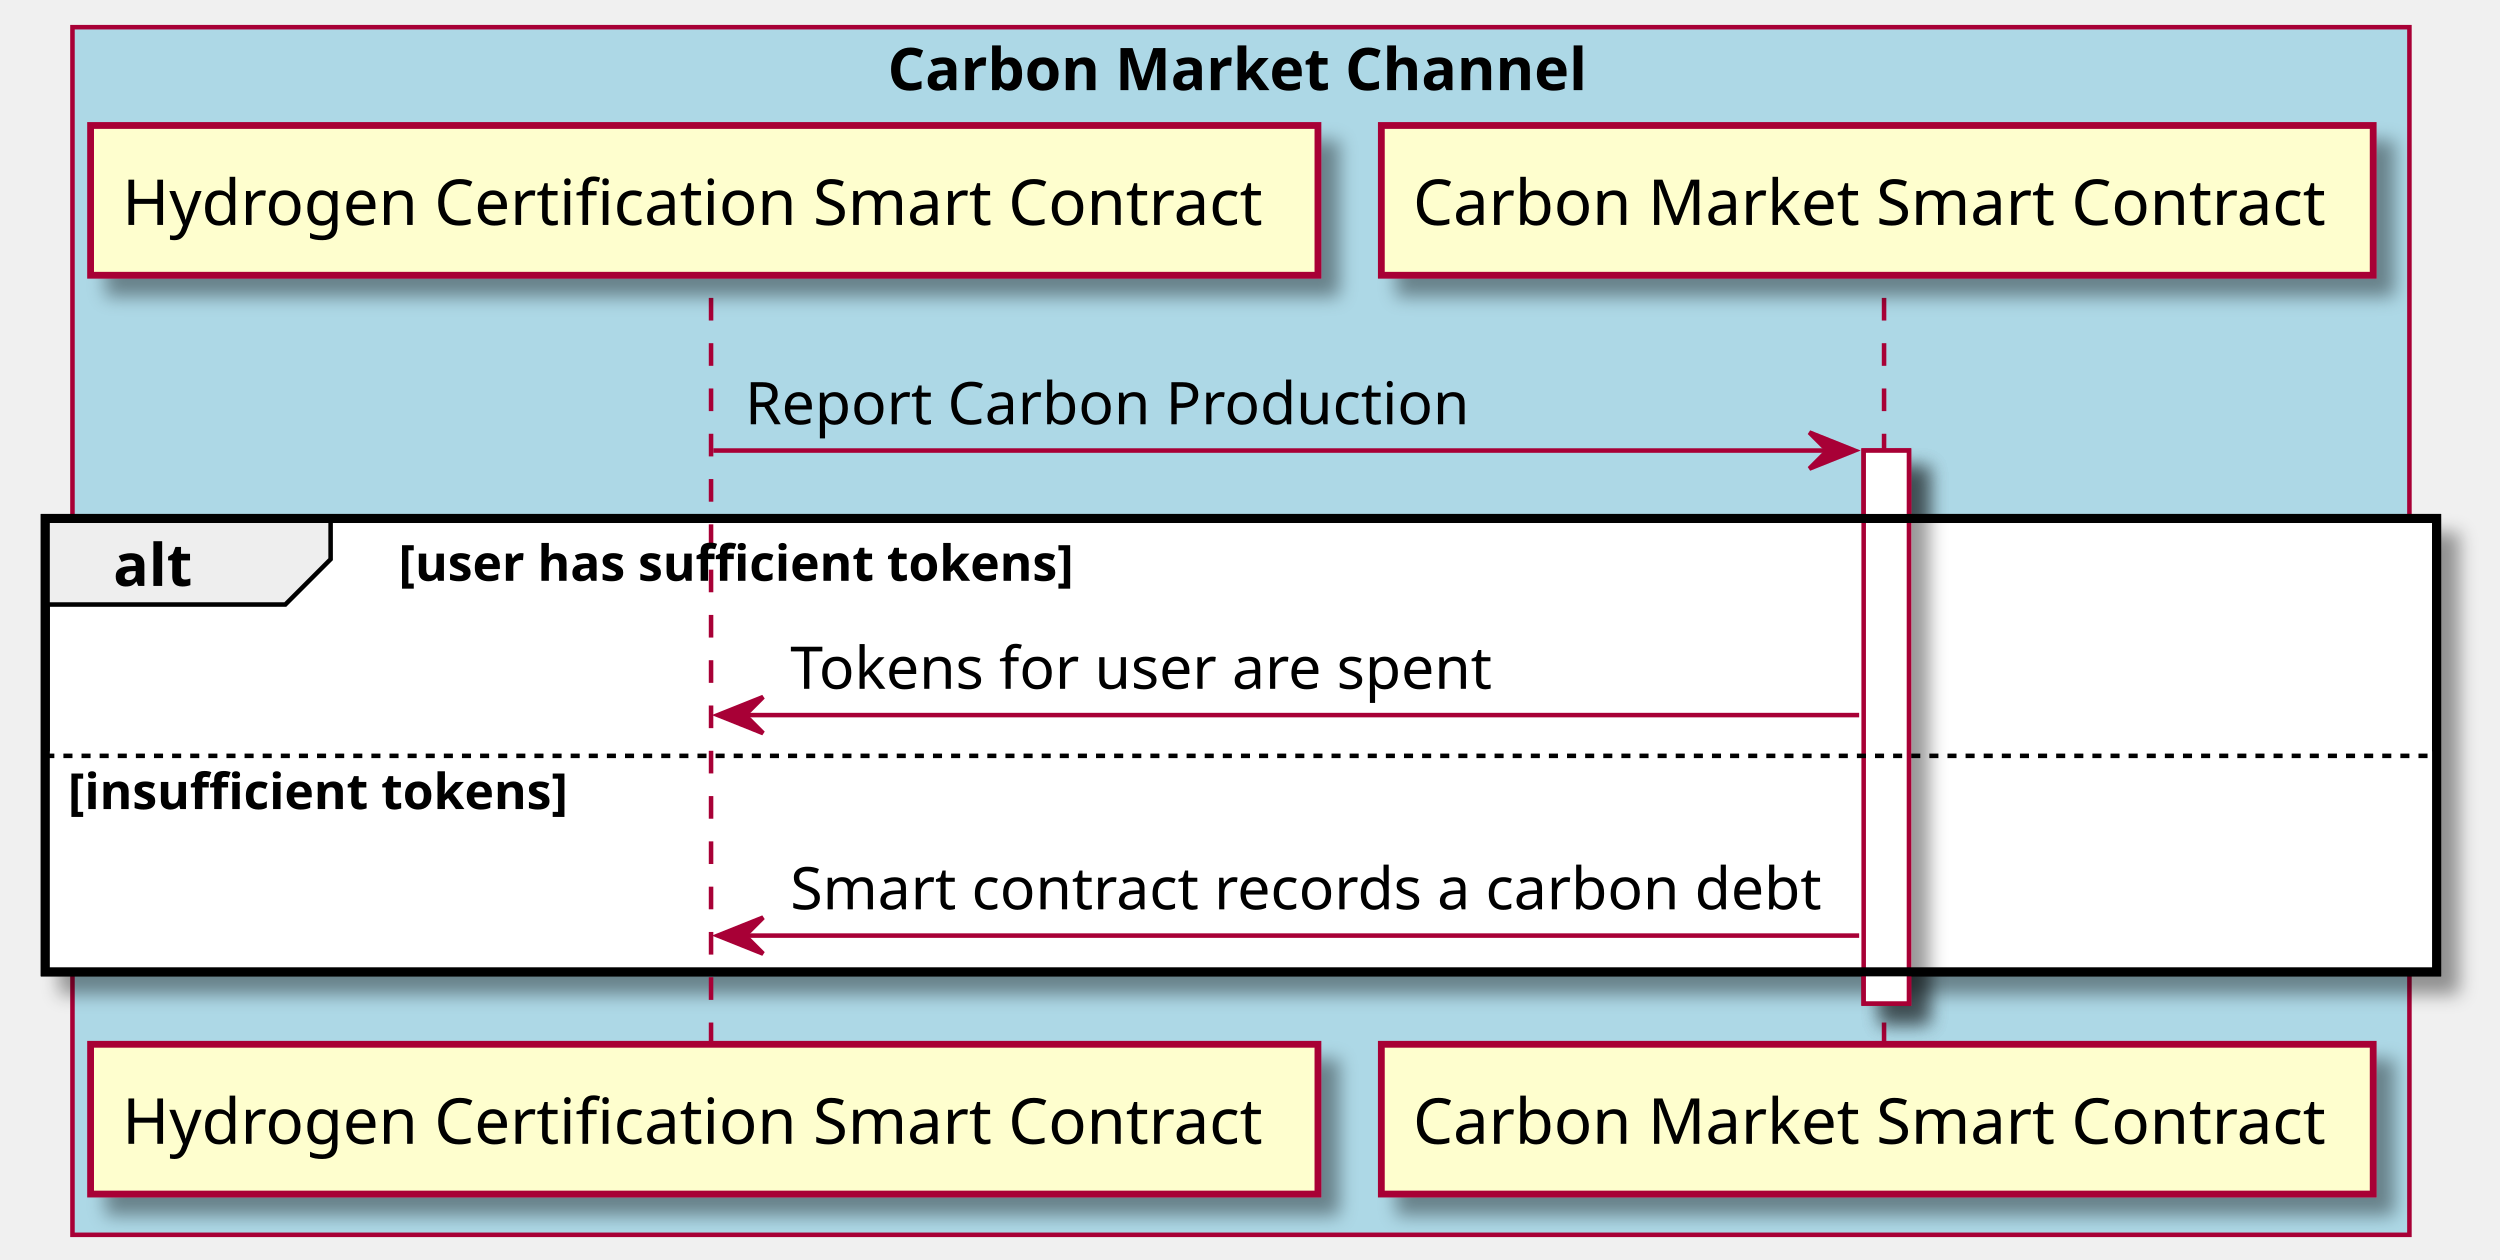
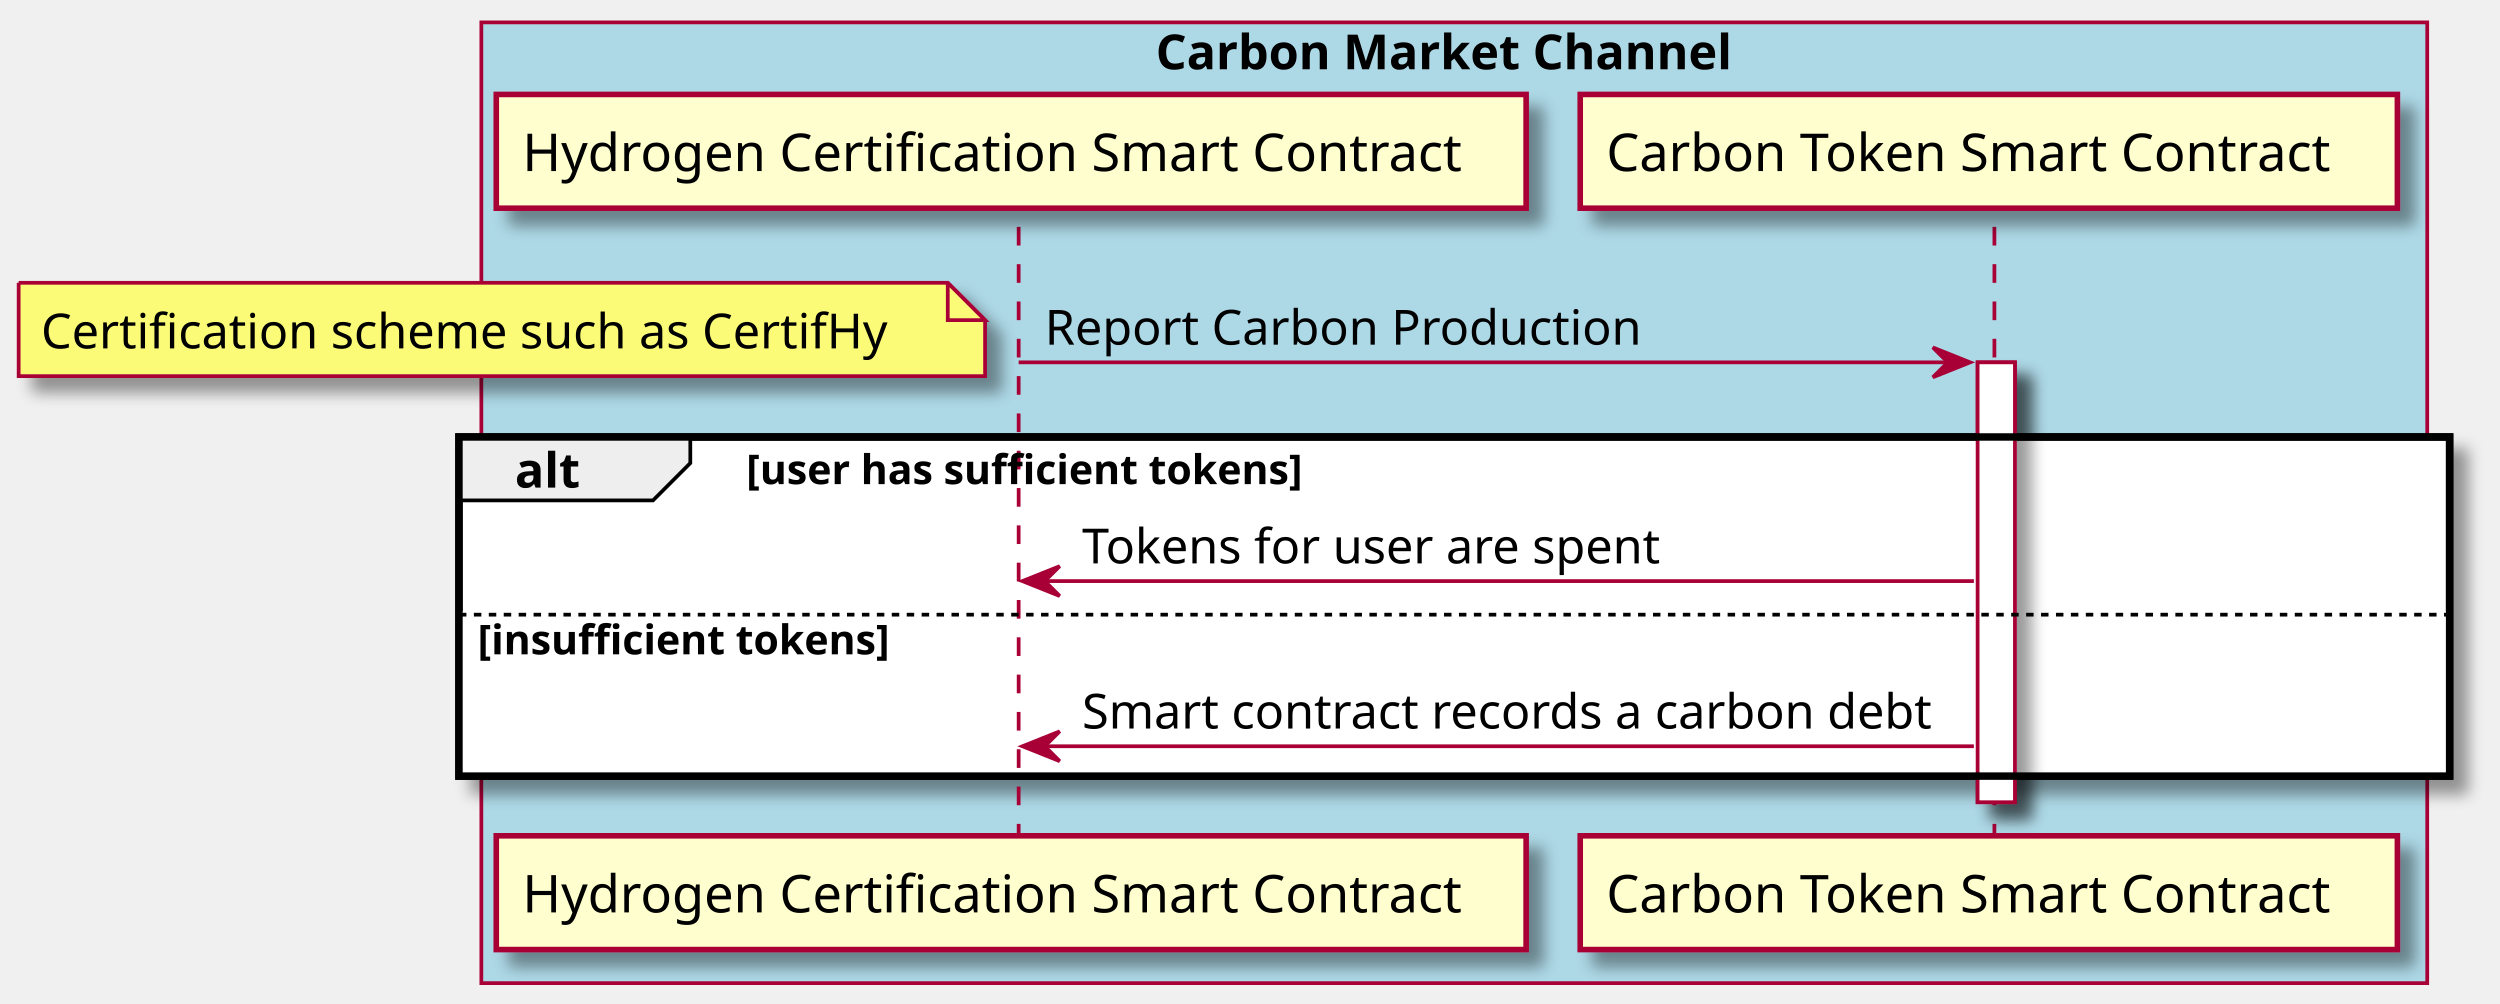
- <svg xmlns="http://www.w3.org/2000/svg" contentScriptType="application/ecmascript" contentStyleType="text/css" height="278px" preserveAspectRatio="none" style="width:552px;height:278px;" version="1.1" viewBox="0 0 552 278" width="552px" zoomAndPan="magnify">
+ <svg xmlns="http://www.w3.org/2000/svg" contentScriptType="application/ecmascript" contentStyleType="text/css" height="269px" preserveAspectRatio="none" style="width:670px;height:269px;" version="1.1" viewBox="0 0 670 269" width="670px" zoomAndPan="magnify">
  <defs>
-     <filter height="300%" id="fgc4a11gdn4mj" width="300%" x="-1" y="-1">
+     <filter height="300%" id="fmxnmzvkeb8oo" width="300%" x="-1" y="-1">
      <feGaussianBlur result="blurOut" stdDeviation="2.0" />
      <feColorMatrix in="blurOut" result="blurOut2" type="matrix" values="0 0 0 0 0 0 0 0 0 0 0 0 0 0 0 0 0 0 .4 0" />
      <feOffset dx="4.0" dy="4.0" in="blurOut2" result="blurOut3" />
      <feBlend in="SourceGraphic" in2="blurOut3" mode="normal" />
    </filter>
  </defs>
  <g>
-     <rect fill="#ADD8E6" height="266.648" style="stroke:#A80036;stroke-width:1.0;" width="516" x="16" y="6" />
-     <text fill="#000000" font-family="sans-serif" font-size="13" font-weight="bold" lengthAdjust="spacing" textLength="156" x="196" y="19.897">Carbon Market Channel</text>
-     <rect fill="#FFFFFF" filter="url(#fgc4a11gdn4mj)" height="122.1" style="stroke:#A80036;stroke-width:1.0;" width="10" x="411.5" y="99.48" />
-     <rect fill="#FFFFFF" filter="url(#fgc4a11gdn4mj)" height="100.1" style="stroke:#000000;stroke-width:2.0;" width="528" x="10" y="114.48" />
-     <rect fill="#FFFFFF" height="48.688" style="stroke:none;stroke-width:1.0;" width="528" x="10" y="165.892" />
-     <line style="stroke:#A80036;stroke-width:1.0;stroke-dasharray:5.0,5.0;" x1="157" x2="157" y1="65.774" y2="231.58" />
-     <line style="stroke:#A80036;stroke-width:1.0;stroke-dasharray:5.0,5.0;" x1="416" x2="416" y1="65.774" y2="231.58" />
-     <rect fill="#FEFECE" filter="url(#fgc4a11gdn4mj)" height="33.068" style="stroke:#A80036;stroke-width:1.5;" width="271" x="20" y="27.706" />
-     <text fill="#000000" font-family="sans-serif" font-size="14" lengthAdjust="spacing" textLength="257" x="27" y="49.672">Hydrogen Certification Smart Contract</text>
-     <rect fill="#FEFECE" filter="url(#fgc4a11gdn4mj)" height="33.068" style="stroke:#A80036;stroke-width:1.5;" width="271" x="20" y="230.58" />
-     <text fill="#000000" font-family="sans-serif" font-size="14" lengthAdjust="spacing" textLength="257" x="27" y="252.546">Hydrogen Certification Smart Contract</text>
-     <rect fill="#FEFECE" filter="url(#fgc4a11gdn4mj)" height="33.068" style="stroke:#A80036;stroke-width:1.5;" width="219" x="305" y="27.706" />
-     <text fill="#000000" font-family="sans-serif" font-size="14" lengthAdjust="spacing" textLength="205" x="312" y="49.672">Carbon Market Smart Contract</text>
-     <rect fill="#FEFECE" filter="url(#fgc4a11gdn4mj)" height="33.068" style="stroke:#A80036;stroke-width:1.5;" width="219" x="305" y="230.58" />
-     <text fill="#000000" font-family="sans-serif" font-size="14" lengthAdjust="spacing" textLength="205" x="312" y="252.546">Carbon Market Smart Contract</text>
-     <rect fill="#FFFFFF" filter="url(#fgc4a11gdn4mj)" height="122.1" style="stroke:#A80036;stroke-width:1.0;" width="10" x="411.5" y="99.48" />
-     <polygon fill="#A80036" points="399.5,95.48,409.5,99.48,399.5,103.48,403.5,99.48" style="stroke:#A80036;stroke-width:1.0;" />
-     <line style="stroke:#A80036;stroke-width:1.0;" x1="157.5" x2="405.5" y1="99.48" y2="99.48" />
-     <text fill="#000000" font-family="sans-serif" font-size="13" lengthAdjust="spacing" textLength="158" x="164.5" y="93.671">Report Carbon Production</text>
-     <path d="M10,114.48 L73,114.48 L73,123.48 L63,133.48 L10,133.48 L10,114.48 " fill="#EEEEEE" style="stroke:#000000;stroke-width:1.0;" />
-     <rect fill="none" height="100.1" style="stroke:#000000;stroke-width:2.0;" width="528" x="10" y="114.48" />
-     <text fill="#000000" font-family="sans-serif" font-size="13" font-weight="bold" lengthAdjust="spacing" textLength="18" x="25" y="129.377">alt</text>
-     <text fill="#000000" font-family="sans-serif" font-size="11" font-weight="bold" lengthAdjust="spacing" textLength="149" x="88" y="128.239">[user has sufficient tokens]</text>
-     <polygon fill="#A80036" points="168.5,153.892,158.5,157.892,168.5,161.892,164.5,157.892" style="stroke:#A80036;stroke-width:1.0;" />
-     <line style="stroke:#A80036;stroke-width:1.0;" x1="162.5" x2="410.5" y1="157.892" y2="157.892" />
-     <text fill="#000000" font-family="sans-serif" font-size="13" lengthAdjust="spacing" textLength="151" x="174.5" y="152.083">Tokens for user are spent</text>
-     <line style="stroke:#000000;stroke-width:1.0;stroke-dasharray:2.0,2.0;" x1="10" x2="538" y1="166.892" y2="166.892" />
-     <text fill="#000000" font-family="sans-serif" font-size="11" font-weight="bold" lengthAdjust="spacing" textLength="110" x="15" y="178.651">[insufficient tokens]</text>
-     <polygon fill="#A80036" points="168.5,202.58,158.5,206.58,168.5,210.58,164.5,206.58" style="stroke:#A80036;stroke-width:1.0;" />
-     <line style="stroke:#A80036;stroke-width:1.0;" x1="162.5" x2="410.5" y1="206.58" y2="206.58" />
-     <text fill="#000000" font-family="sans-serif" font-size="13" lengthAdjust="spacing" textLength="223" x="174.5" y="200.771">Smart contract records a carbon debt</text>
+     <rect fill="#ADD8E6" height="257.484" style="stroke:#A80036;stroke-width:1.0;" width="521.5" x="129" y="6" />
+     <text fill="#000000" font-family="sans-serif" font-size="13" font-weight="bold" lengthAdjust="spacing" textLength="160" x="309.75" y="18.568">Carbon Market Channel</text>
+     <rect fill="#FFFFFF" filter="url(#fmxnmzvkeb8oo)" height="117.887" style="stroke:#A80036;stroke-width:1.0;" width="10" x="530" y="97.109" />
+     <rect fill="#FFFFFF" filter="url(#fmxnmzvkeb8oo)" height="90.887" style="stroke:#000000;stroke-width:2.0;" width="533.5" x="123" y="117.109" />
+     <rect fill="#FFFFFF" height="44.266" style="stroke:none;stroke-width:1.0;" width="533.5" x="123" y="163.731" />
+     <line style="stroke:#A80036;stroke-width:1.0;stroke-dasharray:5.0,5.0;" x1="273" x2="273" y1="60.799" y2="224.996" />
+     <line style="stroke:#A80036;stroke-width:1.0;stroke-dasharray:5.0,5.0;" x1="534.5" x2="534.5" y1="60.799" y2="224.996" />
+     <rect fill="#FEFECE" filter="url(#fmxnmzvkeb8oo)" height="30.488" style="stroke:#A80036;stroke-width:1.5;" width="276" x="133" y="25.311" />
+     <text fill="#000000" font-family="sans-serif" font-size="14" lengthAdjust="spacing" textLength="262" x="140" y="45.846">Hydrogen Certification Smart Contract</text>
+     <rect fill="#FEFECE" filter="url(#fmxnmzvkeb8oo)" height="30.488" style="stroke:#A80036;stroke-width:1.5;" width="276" x="133" y="223.996" />
+     <text fill="#000000" font-family="sans-serif" font-size="14" lengthAdjust="spacing" textLength="262" x="140" y="244.531">Hydrogen Certification Smart Contract</text>
+     <rect fill="#FEFECE" filter="url(#fmxnmzvkeb8oo)" height="30.488" style="stroke:#A80036;stroke-width:1.5;" width="219" x="423.5" y="25.311" />
+     <text fill="#000000" font-family="sans-serif" font-size="14" lengthAdjust="spacing" textLength="205" x="430.5" y="45.846">Carbon Token Smart Contract</text>
+     <rect fill="#FEFECE" filter="url(#fmxnmzvkeb8oo)" height="30.488" style="stroke:#A80036;stroke-width:1.5;" width="219" x="423.5" y="223.996" />
+     <text fill="#000000" font-family="sans-serif" font-size="14" lengthAdjust="spacing" textLength="205" x="430.5" y="244.531">Carbon Token Smart Contract</text>
+     <rect fill="#FFFFFF" filter="url(#fmxnmzvkeb8oo)" height="117.887" style="stroke:#A80036;stroke-width:1.0;" width="10" x="530" y="97.109" />
+     <polygon fill="#A80036" points="518,93.109,528,97.109,518,101.109,522,97.109" style="stroke:#A80036;stroke-width:1.0;" />
+     <line style="stroke:#A80036;stroke-width:1.0;" x1="273" x2="524" y1="97.109" y2="97.109" />
+     <text fill="#000000" font-family="sans-serif" font-size="13" lengthAdjust="spacing" textLength="162" x="280" y="92.367">Report Carbon Production</text>
+     <path d="M5,75.799 L5,100.799 L264,100.799 L264,85.799 L254,75.799 L5,75.799 " fill="#FBFB77" filter="url(#fmxnmzvkeb8oo)" style="stroke:#A80036;stroke-width:1.0;" />
+     <path d="M254,75.799 L254,85.799 L264,85.799 L254,75.799 " fill="#FBFB77" style="stroke:#A80036;stroke-width:1.0;" />
+     <text fill="#000000" font-family="sans-serif" font-size="13" lengthAdjust="spacing" textLength="238" x="11" y="93.367">Certification scheme such as CertifHy</text>
+     <path d="M123,117.109 L185,117.109 L185,124.109 L175,134.109 L123,134.109 L123,117.109 " fill="#EEEEEE" style="stroke:#000000;stroke-width:1.0;" />
+     <rect fill="none" height="90.887" style="stroke:#000000;stroke-width:2.0;" width="533.5" x="123" y="117.109" />
+     <text fill="#000000" font-family="sans-serif" font-size="13" font-weight="bold" lengthAdjust="spacing" textLength="17" x="138" y="130.678">alt</text>
+     <text fill="#000000" font-family="sans-serif" font-size="11" font-weight="bold" lengthAdjust="spacing" textLength="154" x="200" y="129.744">[user has sufficient tokens]</text>
+     <polygon fill="#A80036" points="284,151.731,274,155.731,284,159.731,280,155.731" style="stroke:#A80036;stroke-width:1.0;" />
+     <line style="stroke:#A80036;stroke-width:1.0;" x1="278" x2="529" y1="155.731" y2="155.731" />
+     <text fill="#000000" font-family="sans-serif" font-size="13" lengthAdjust="spacing" textLength="161" x="290" y="150.988">Tokens for user are spent</text>
+     <line style="stroke:#000000;stroke-width:1.0;stroke-dasharray:2.0,2.0;" x1="123" x2="656.5" y1="164.731" y2="164.731" />
+     <text fill="#000000" font-family="sans-serif" font-size="11" font-weight="bold" lengthAdjust="spacing" textLength="114" x="128" y="175.365">[insufficient tokens]</text>
+     <polygon fill="#A80036" points="284,195.996,274,199.996,284,203.996,280,199.996" style="stroke:#A80036;stroke-width:1.0;" />
+     <line style="stroke:#A80036;stroke-width:1.0;" x1="278" x2="529" y1="199.996" y2="199.996" />
+     <text fill="#000000" font-family="sans-serif" font-size="13" lengthAdjust="spacing" textLength="233" x="290" y="195.254">Smart contract records a carbon debt</text>
  </g>
</svg>
